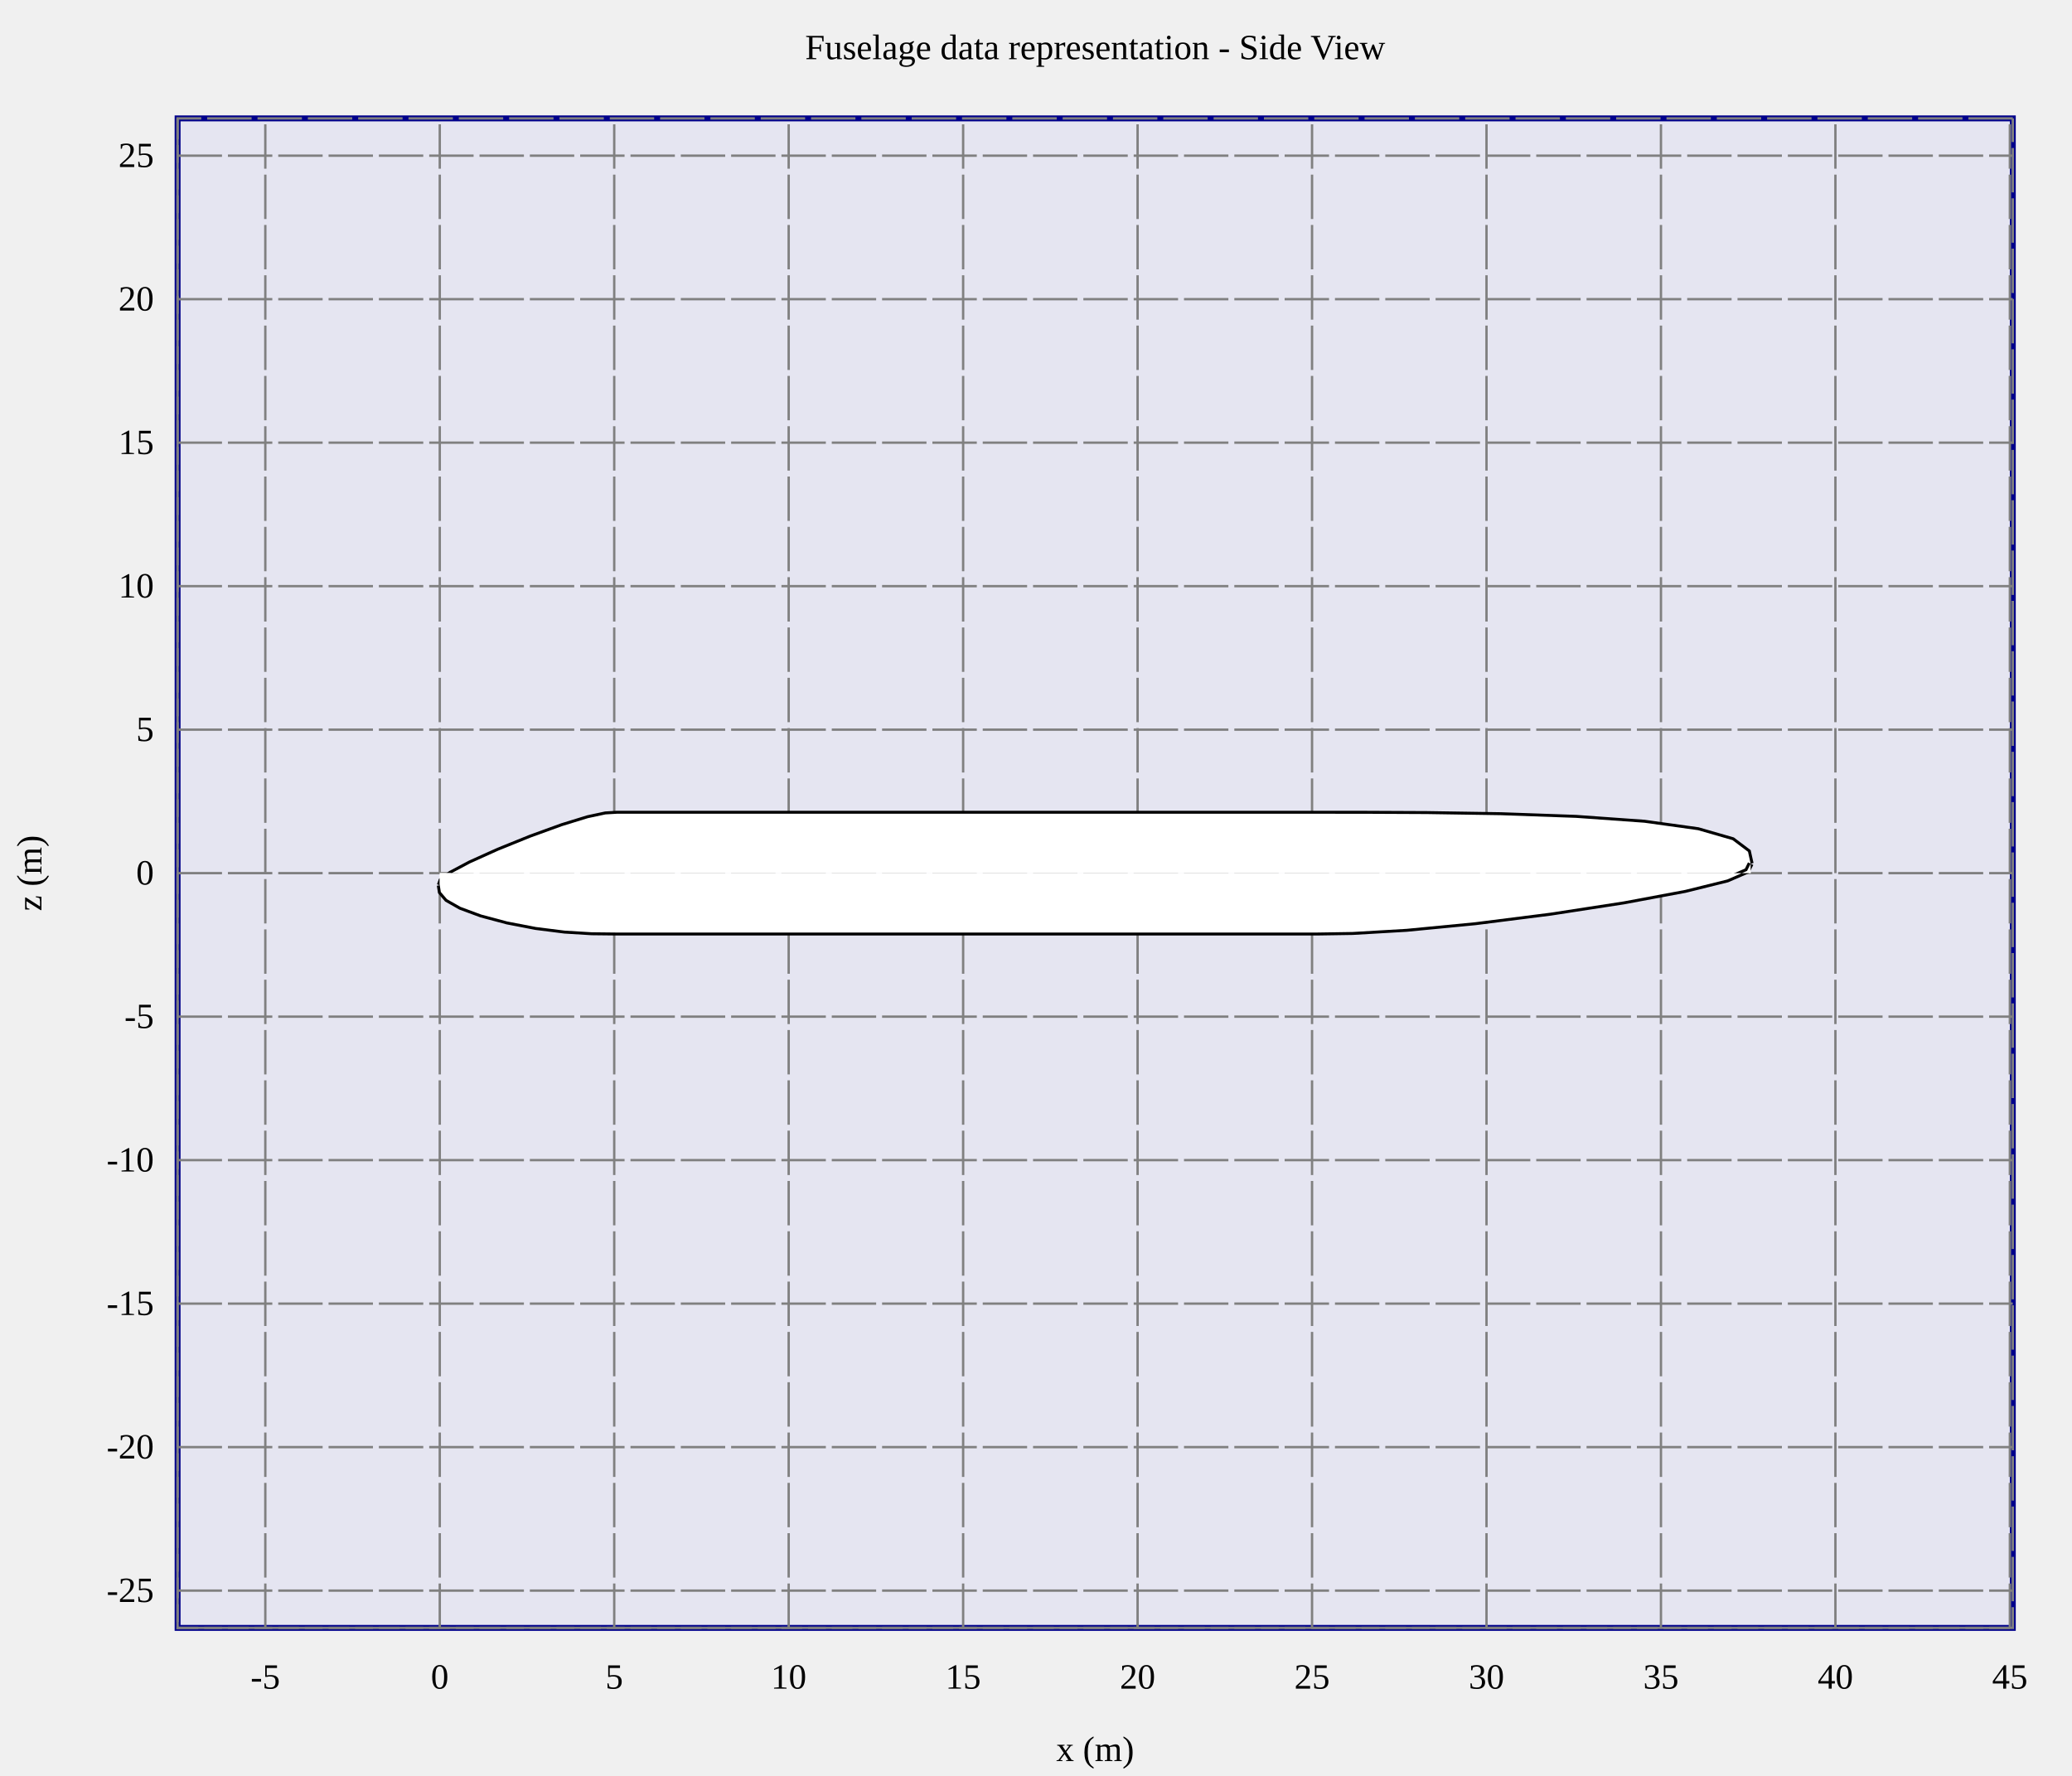
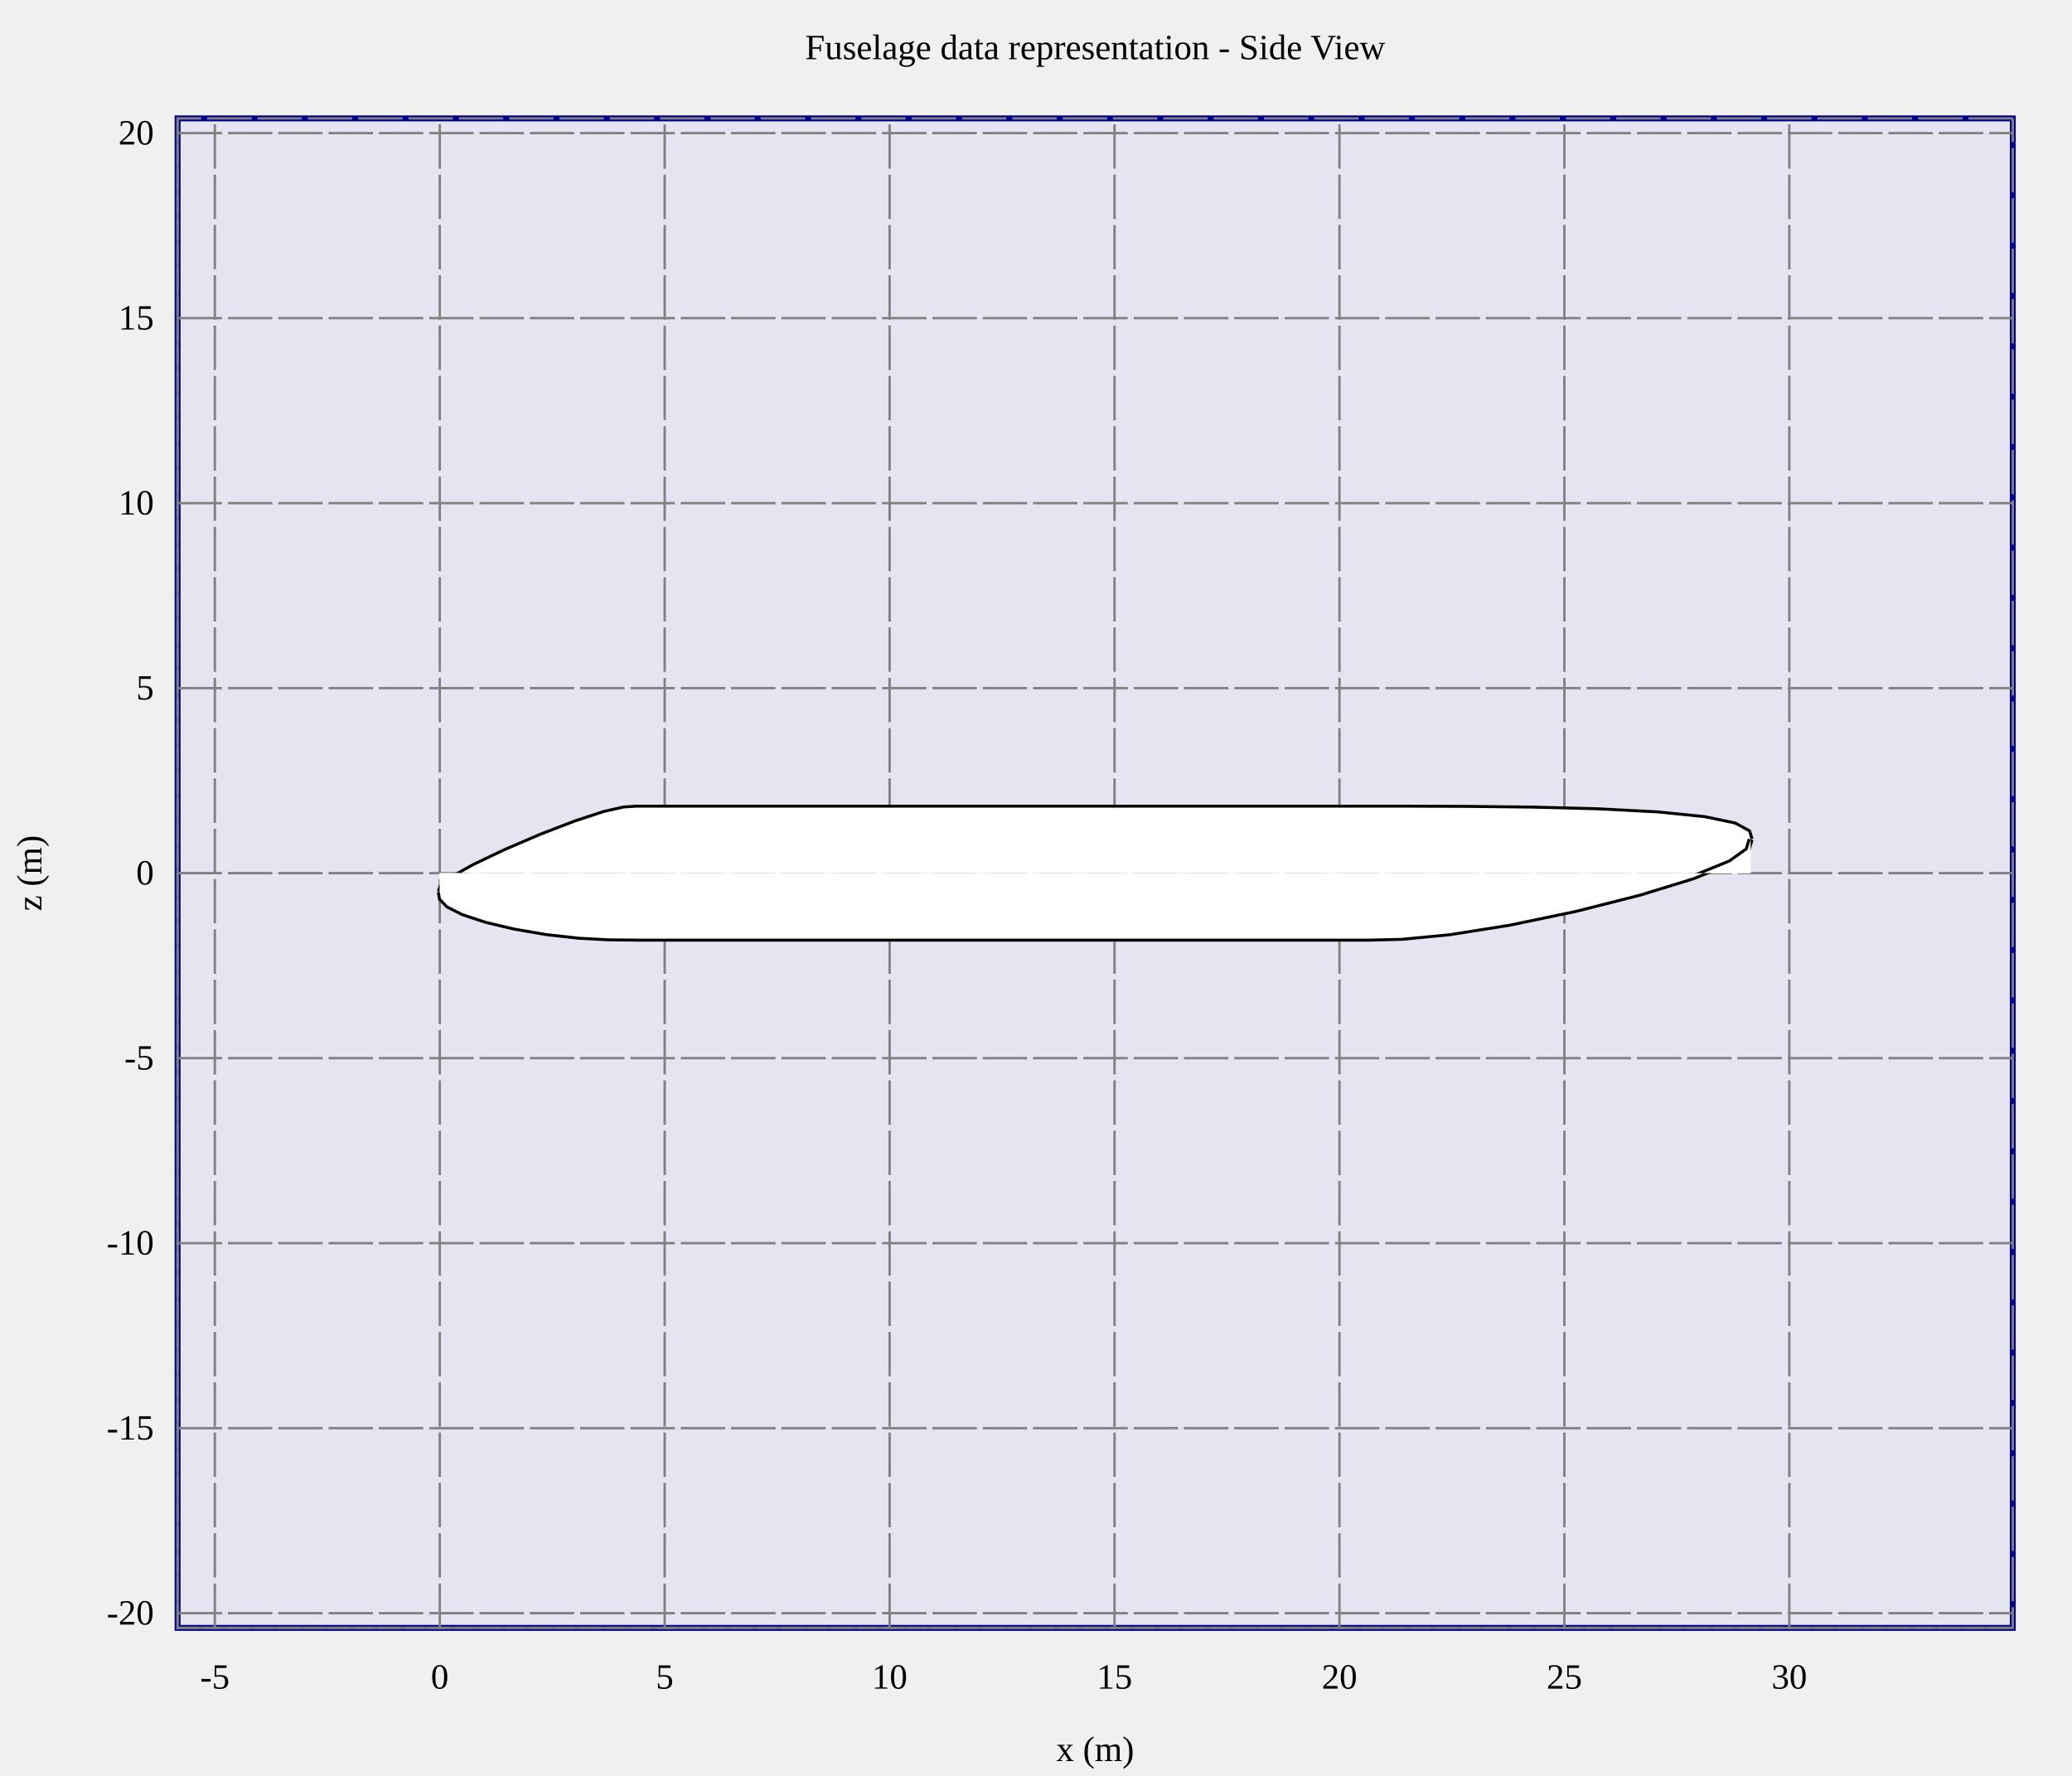
<svg xmlns="http://www.w3.org/2000/svg" id="svg" class="svg" width="700" height="600">
  <g id="page" width="700" height="600">
    <g id="graph" transform="translate(60,40)">
      <rect width="620" height="510" fill="blue" opacity="0.05" />
      <rect width="620" height="510" fill="none" opacity="1.0" style="stroke: darkblue; stroke-width: 2px;" />
      <g id="xAxis" class="axis" transform="translate(0,510)">
-         <g class="tick" transform="translate(29.63383,0)" style="opacity: 1;">
+         <g class="tick" transform="translate(12.58359,0)" style="opacity: 1;">
          <line y2="-510" x2="0" style="fill: none; stroke: rgb(128, 128, 128); stroke-width: 0.8px; stroke-dasharray: 15px, 2px; font-style: normal; font-variant-caps: normal; font-weight: normal; font-size: 10px; line-height: normal; font-family: sans-serif; shape-rendering: geometricprecision;" />
          <text dy=".71em" y="12" x="0" style="text-anchor: middle;">-5</text>
        </g>
        <g class="tick" transform="translate(88.57143,0)" style="opacity: 1;">
          <line y2="-510" x2="0" style="fill: none; stroke: rgb(128, 128, 128); stroke-width: 0.8px; stroke-dasharray: 15px, 2px; font-style: normal; font-variant-caps: normal; font-weight: normal; font-size: 10px; line-height: normal; font-family: sans-serif; shape-rendering: geometricprecision;" />
          <text dy=".71em" y="12" x="0" style="text-anchor: middle;">0</text>
        </g>
-         <g class="tick" transform="translate(147.509,0)" style="opacity: 1;">
+         <g class="tick" transform="translate(164.5593,0)" style="opacity: 1;">
          <line y2="-510" x2="0" style="fill: none; stroke: rgb(128, 128, 128); stroke-width: 0.8px; stroke-dasharray: 15px, 2px; font-style: normal; font-variant-caps: normal; font-weight: normal; font-size: 10px; line-height: normal; font-family: sans-serif; shape-rendering: geometricprecision;" />
          <text dy=".71em" y="12" x="0" style="text-anchor: middle;">5</text>
        </g>
-         <g class="tick" transform="translate(206.4466,0)" style="opacity: 1;">
+         <g class="tick" transform="translate(240.5471,0)" style="opacity: 1;">
          <line y2="-510" x2="0" style="fill: none; stroke: rgb(128, 128, 128); stroke-width: 0.8px; stroke-dasharray: 15px, 2px; font-style: normal; font-variant-caps: normal; font-weight: normal; font-size: 10px; line-height: normal; font-family: sans-serif; shape-rendering: geometricprecision;" />
          <text dy=".71em" y="12" x="0" style="text-anchor: middle;">10</text>
        </g>
-         <g class="tick" transform="translate(265.3842,0)" style="opacity: 1;">
+         <g class="tick" transform="translate(316.535,0)" style="opacity: 1;">
          <line y2="-510" x2="0" style="fill: none; stroke: rgb(128, 128, 128); stroke-width: 0.8px; stroke-dasharray: 15px, 2px; font-style: normal; font-variant-caps: normal; font-weight: normal; font-size: 10px; line-height: normal; font-family: sans-serif; shape-rendering: geometricprecision;" />
          <text dy=".71em" y="12" x="0" style="text-anchor: middle;">15</text>
        </g>
-         <g class="tick" transform="translate(324.3218,0)" style="opacity: 1;">
+         <g class="tick" transform="translate(392.5228,0)" style="opacity: 1;">
          <line y2="-510" x2="0" style="fill: none; stroke: rgb(128, 128, 128); stroke-width: 0.8px; stroke-dasharray: 15px, 2px; font-style: normal; font-variant-caps: normal; font-weight: normal; font-size: 10px; line-height: normal; font-family: sans-serif; shape-rendering: geometricprecision;" />
          <text dy=".71em" y="12" x="0" style="text-anchor: middle;">20</text>
        </g>
-         <g class="tick" transform="translate(383.2594,0)" style="opacity: 1;">
+         <g class="tick" transform="translate(468.5106,0)" style="opacity: 1;">
          <line y2="-510" x2="0" style="fill: none; stroke: rgb(128, 128, 128); stroke-width: 0.8px; stroke-dasharray: 15px, 2px; font-style: normal; font-variant-caps: normal; font-weight: normal; font-size: 10px; line-height: normal; font-family: sans-serif; shape-rendering: geometricprecision;" />
          <text dy=".71em" y="12" x="0" style="text-anchor: middle;">25</text>
        </g>
-         <g class="tick" transform="translate(442.197,0)" style="opacity: 1;">
+         <g class="tick" transform="translate(544.4985,0)" style="opacity: 1;">
          <line y2="-510" x2="0" style="fill: none; stroke: rgb(128, 128, 128); stroke-width: 0.8px; stroke-dasharray: 15px, 2px; font-style: normal; font-variant-caps: normal; font-weight: normal; font-size: 10px; line-height: normal; font-family: sans-serif; shape-rendering: geometricprecision;" />
          <text dy=".71em" y="12" x="0" style="text-anchor: middle;">30</text>
-         </g>
-         <g class="tick" transform="translate(501.1346,0)" style="opacity: 1;">
-           <line y2="-510" x2="0" style="fill: none; stroke: rgb(128, 128, 128); stroke-width: 0.8px; stroke-dasharray: 15px, 2px; font-style: normal; font-variant-caps: normal; font-weight: normal; font-size: 10px; line-height: normal; font-family: sans-serif; shape-rendering: geometricprecision;" />
-           <text dy=".71em" y="12" x="0" style="text-anchor: middle;">35</text>
-         </g>
-         <g class="tick" transform="translate(560.0722,0)" style="opacity: 1;">
-           <line y2="-510" x2="0" style="fill: none; stroke: rgb(128, 128, 128); stroke-width: 0.8px; stroke-dasharray: 15px, 2px; font-style: normal; font-variant-caps: normal; font-weight: normal; font-size: 10px; line-height: normal; font-family: sans-serif; shape-rendering: geometricprecision;" />
-           <text dy=".71em" y="12" x="0" style="text-anchor: middle;">40</text>
-         </g>
-         <g class="tick" transform="translate(619.0098,0)" style="opacity: 1;">
-           <line y2="-510" x2="0" style="fill: none; stroke: rgb(128, 128, 128); stroke-width: 0.8px; stroke-dasharray: 15px, 2px; font-style: normal; font-variant-caps: normal; font-weight: normal; font-size: 10px; line-height: normal; font-family: sans-serif; shape-rendering: geometricprecision;" />
-           <text dy=".71em" y="12" x="0" style="text-anchor: middle;">45</text>
        </g>
        <path class="domain" d="M0,-510V0H620V-510" style="fill: none; stroke: rgb(128, 128, 128); stroke-width: 0.8px; stroke-dasharray: 15px, 2px; font-style: normal; font-variant-caps: normal; font-weight: normal; font-size: 10px; line-height: normal; font-family: sans-serif; shape-rendering: geometricprecision;" />
      </g>
      <g id="yAxis" class="axis">
-         <g class="tick" transform="translate(0,497.4047)" style="opacity: 1;">
-           <line x2="620" y2="0" style="fill: none; stroke: rgb(128, 128, 128); stroke-dasharray: 15px, 2px; stroke-width: 0.8px; shape-rendering: geometricprecision;" />
-           <text dy=".32em" x="-8" y="0" style="text-anchor: end;">-25</text>
-         </g>
-         <g class="tick" transform="translate(0,448.9237)" style="opacity: 1;">
+         <g class="tick" transform="translate(0,505.0245)" style="opacity: 1;">
          <line x2="620" y2="0" style="fill: none; stroke: rgb(128, 128, 128); stroke-dasharray: 15px, 2px; stroke-width: 0.8px; shape-rendering: geometricprecision;" />
          <text dy=".32em" x="-8" y="0" style="text-anchor: end;">-20</text>
        </g>
-         <g class="tick" transform="translate(0,400.4428)" style="opacity: 1;">
+         <g class="tick" transform="translate(0,442.5184)" style="opacity: 1;">
          <line x2="620" y2="0" style="fill: none; stroke: rgb(128, 128, 128); stroke-dasharray: 15px, 2px; stroke-width: 0.8px; shape-rendering: geometricprecision;" />
          <text dy=".32em" x="-8" y="0" style="text-anchor: end;">-15</text>
        </g>
-         <g class="tick" transform="translate(0,351.9619)" style="opacity: 1;">
+         <g class="tick" transform="translate(0,380.0123)" style="opacity: 1;">
          <line x2="620" y2="0" style="fill: none; stroke: rgb(128, 128, 128); stroke-dasharray: 15px, 2px; stroke-width: 0.8px; shape-rendering: geometricprecision;" />
          <text dy=".32em" x="-8" y="0" style="text-anchor: end;">-10</text>
        </g>
-         <g class="tick" transform="translate(0,303.4809)" style="opacity: 1;">
+         <g class="tick" transform="translate(0,317.5061)" style="opacity: 1;">
          <line x2="620" y2="0" style="fill: none; stroke: rgb(128, 128, 128); stroke-dasharray: 15px, 2px; stroke-width: 0.8px; shape-rendering: geometricprecision;" />
          <text dy=".32em" x="-8" y="0" style="text-anchor: end;">-5</text>
        </g>
        <g class="tick" transform="translate(0,255)" style="opacity: 1;">
          <line x2="620" y2="0" style="fill: none; stroke: rgb(128, 128, 128); stroke-dasharray: 15px, 2px; stroke-width: 0.8px; shape-rendering: geometricprecision;" />
          <text dy=".32em" x="-8" y="0" style="text-anchor: end;">0</text>
        </g>
-         <g class="tick" transform="translate(0,206.5191)" style="opacity: 1;">
+         <g class="tick" transform="translate(0,192.4939)" style="opacity: 1;">
          <line x2="620" y2="0" style="fill: none; stroke: rgb(128, 128, 128); stroke-dasharray: 15px, 2px; stroke-width: 0.8px; shape-rendering: geometricprecision;" />
          <text dy=".32em" x="-8" y="0" style="text-anchor: end;">5</text>
        </g>
-         <g class="tick" transform="translate(0,158.0381)" style="opacity: 1;">
+         <g class="tick" transform="translate(0,129.9877)" style="opacity: 1;">
          <line x2="620" y2="0" style="fill: none; stroke: rgb(128, 128, 128); stroke-dasharray: 15px, 2px; stroke-width: 0.8px; shape-rendering: geometricprecision;" />
          <text dy=".32em" x="-8" y="0" style="text-anchor: end;">10</text>
        </g>
-         <g class="tick" transform="translate(0,109.5572)" style="opacity: 1;">
+         <g class="tick" transform="translate(0,67.48162)" style="opacity: 1;">
          <line x2="620" y2="0" style="fill: none; stroke: rgb(128, 128, 128); stroke-dasharray: 15px, 2px; stroke-width: 0.8px; shape-rendering: geometricprecision;" />
          <text dy=".32em" x="-8" y="0" style="text-anchor: end;">15</text>
        </g>
-         <g class="tick" transform="translate(0,61.07628)" style="opacity: 1;">
+         <g class="tick" transform="translate(0,4.975488)" style="opacity: 1;">
          <line x2="620" y2="0" style="fill: none; stroke: rgb(128, 128, 128); stroke-dasharray: 15px, 2px; stroke-width: 0.8px; shape-rendering: geometricprecision;" />
          <text dy=".32em" x="-8" y="0" style="text-anchor: end;">20</text>
-         </g>
-         <g class="tick" transform="translate(0,12.59535)" style="opacity: 1;">
-           <line x2="620" y2="0" style="fill: none; stroke: rgb(128, 128, 128); stroke-dasharray: 15px, 2px; stroke-width: 0.8px; shape-rendering: geometricprecision;" />
-           <text dy=".32em" x="-8" y="0" style="text-anchor: end;">25</text>
        </g>
        <path class="domain" d="M620,0H0V510H620" style="fill: none; stroke: rgb(128, 128, 128); stroke-dasharray: 15px, 2px; stroke-width: 0.8px; shape-rendering: geometricprecision;" />
      </g>
      <g id="xy" class="xy">
-         <path id="line" d="M88.571,259.101L89.127,257.565L92.289,255.148L98.905,251.641L108.4,247.363L119.325,242.946L129.905,239.107L138.58,236.432L144.557,235.154L148.357,234.929L213.9,234.929L292.729,234.929L384.843,234.929L400.515,234.936L422.014,235.034L446.976,235.415L472.471,236.318L495.523,237.963L513.633,240.48L525.302,243.842L530.547,247.795L531.429,251.791" class="line" style="fill:none; stroke:black; stroke-width:2" />
-         <path id="area" d="M88.571,259.101L89.127,257.565L92.289,255.148L98.905,251.641L108.4,247.363L119.325,242.946L129.905,239.107L138.58,236.432L144.557,235.154L148.357,234.929L213.9,234.929L292.729,234.929L384.843,234.929L400.515,234.936L422.014,235.034L446.976,235.415L472.471,236.318L495.523,237.963L513.633,240.48L525.302,243.842L530.547,247.795L531.429,251.791L531.429,255L530.547,255L525.302,255L513.633,255L495.523,255L472.471,255L446.976,255L422.014,255L400.515,255L384.843,255L292.729,255L213.9,255L148.357,255L144.557,255L138.58,255L129.905,255L119.325,255L108.4,255L98.905,255L92.289,255L89.127,255L88.571,255Z" class="area" style="fill:white;" opacity="1" />
+         <path id="line" d="M88.571,261.351L89.189,259.541L92.702,256.693L100.053,252.561L110.603,247.522L122.743,242.318L134.497,237.795L144.136,234.644L150.778,233.138L155,232.873L222.905,232.873L305.571,232.873L403,232.873L416.73,232.877L435.567,232.94L457.437,233.182L479.774,233.757L499.97,234.805L515.837,236.408L526.061,238.549L530.656,241.067L531.429,243.611" class="line" style="fill:none; stroke:black; stroke-width:2" />
+         <path id="area" d="M88.571,261.351L89.189,259.541L92.702,256.693L100.053,252.561L110.603,247.522L122.743,242.318L134.497,237.795L144.136,234.644L150.778,233.138L155,232.873L222.905,232.873L305.571,232.873L403,232.873L416.73,232.877L435.567,232.94L457.437,233.182L479.774,233.757L499.97,234.805L515.837,236.408L526.061,238.549L530.656,241.067L531.429,243.611L531.429,255L530.656,255L526.061,255L515.837,255L499.97,255L479.774,255L457.437,255L435.567,255L416.73,255L403,255L305.571,255L222.905,255L155,255L150.778,255L144.136,255L134.497,255L122.743,255L110.603,255L100.053,255L92.702,255L89.189,255L88.571,255Z" class="area" style="fill:white;" opacity="1" />
      </g>
      <g id="xy" class="xy">
-         <path id="line" d="M88.571,259.101L88.927,261.363L91.014,263.8L95.583,266.396L102.568,268.986L111.352,271.332L121.048,273.198L130.766,274.419L139.892,274.976L148.357,275.071L213.9,275.071L292.729,275.071L384.843,275.071L396.922,274.883L415.242,273.816L438.386,271.584L463.886,268.351L488.606,264.541L509.326,260.662L523.505,257.149L530.242,254.226L531.429,251.791" class="line" style="fill:none; stroke:black; stroke-width:2" />
-         <path id="area" d="M88.571,259.101L88.927,261.363L91.014,263.8L95.583,266.396L102.568,268.986L111.352,271.332L121.048,273.198L130.766,274.419L139.892,274.976L148.357,275.071L213.9,275.071L292.729,275.071L384.843,275.071L396.922,274.883L415.242,273.816L438.386,271.584L463.886,268.351L488.606,264.541L509.326,260.662L523.505,257.149L530.242,254.226L531.429,251.791L531.429,255L530.242,255L523.505,255L509.326,255L488.606,255L463.886,255L438.386,255L415.242,255L396.922,255L384.843,255L292.729,255L213.9,255L148.357,255L139.892,255L130.766,255L121.048,255L111.352,255L102.568,255L95.583,255L91.014,255L88.927,255L88.571,255Z" class="area" style="fill:white;" opacity="1" />
+         <path id="line" d="M88.571,261.351L88.966,263.584L91.285,265.993L96.362,268.557L104.123,271.116L113.883,273.434L124.656,275.277L135.454,276.483L145.594,277.033L155,277.127L222.905,277.127L305.571,277.127L403,277.127L413.583,276.856L429.633,275.321L449.911,272.107L472.252,267.452L493.91,261.968L512.064,256.383L524.486,251.325L530.389,247.117L531.429,243.611" class="line" style="fill:none; stroke:black; stroke-width:2" />
+         <path id="area" d="M88.571,261.351L88.966,263.584L91.285,265.993L96.362,268.557L104.123,271.116L113.883,273.434L124.656,275.277L135.454,276.483L145.594,277.033L155,277.127L222.905,277.127L305.571,277.127L403,277.127L413.583,276.856L429.633,275.321L449.911,272.107L472.252,267.452L493.91,261.968L512.064,256.383L524.486,251.325L530.389,247.117L531.429,243.611L531.429,255L530.389,255L524.486,255L512.064,255L493.91,255L472.252,255L449.911,255L429.633,255L413.583,255L403,255L305.571,255L222.905,255L155,255L145.594,255L135.454,255L124.656,255L113.883,255L104.123,255L96.362,255L91.285,255L88.966,255L88.571,255Z" class="area" style="fill:white;" opacity="1" />
      </g>
    </g>
  </g>
  <text class="x label" text-anchor="middle" x="370" y="595">x (m)</text>
  <text class="y label" text-anchor="middle" x="-295" y="5" dy=".75em" transform="rotate(-90)">z (m)</text>
  <text class="title" text-anchor="middle" x="370" y="20">Fuselage data representation - Side View</text>
</svg>
